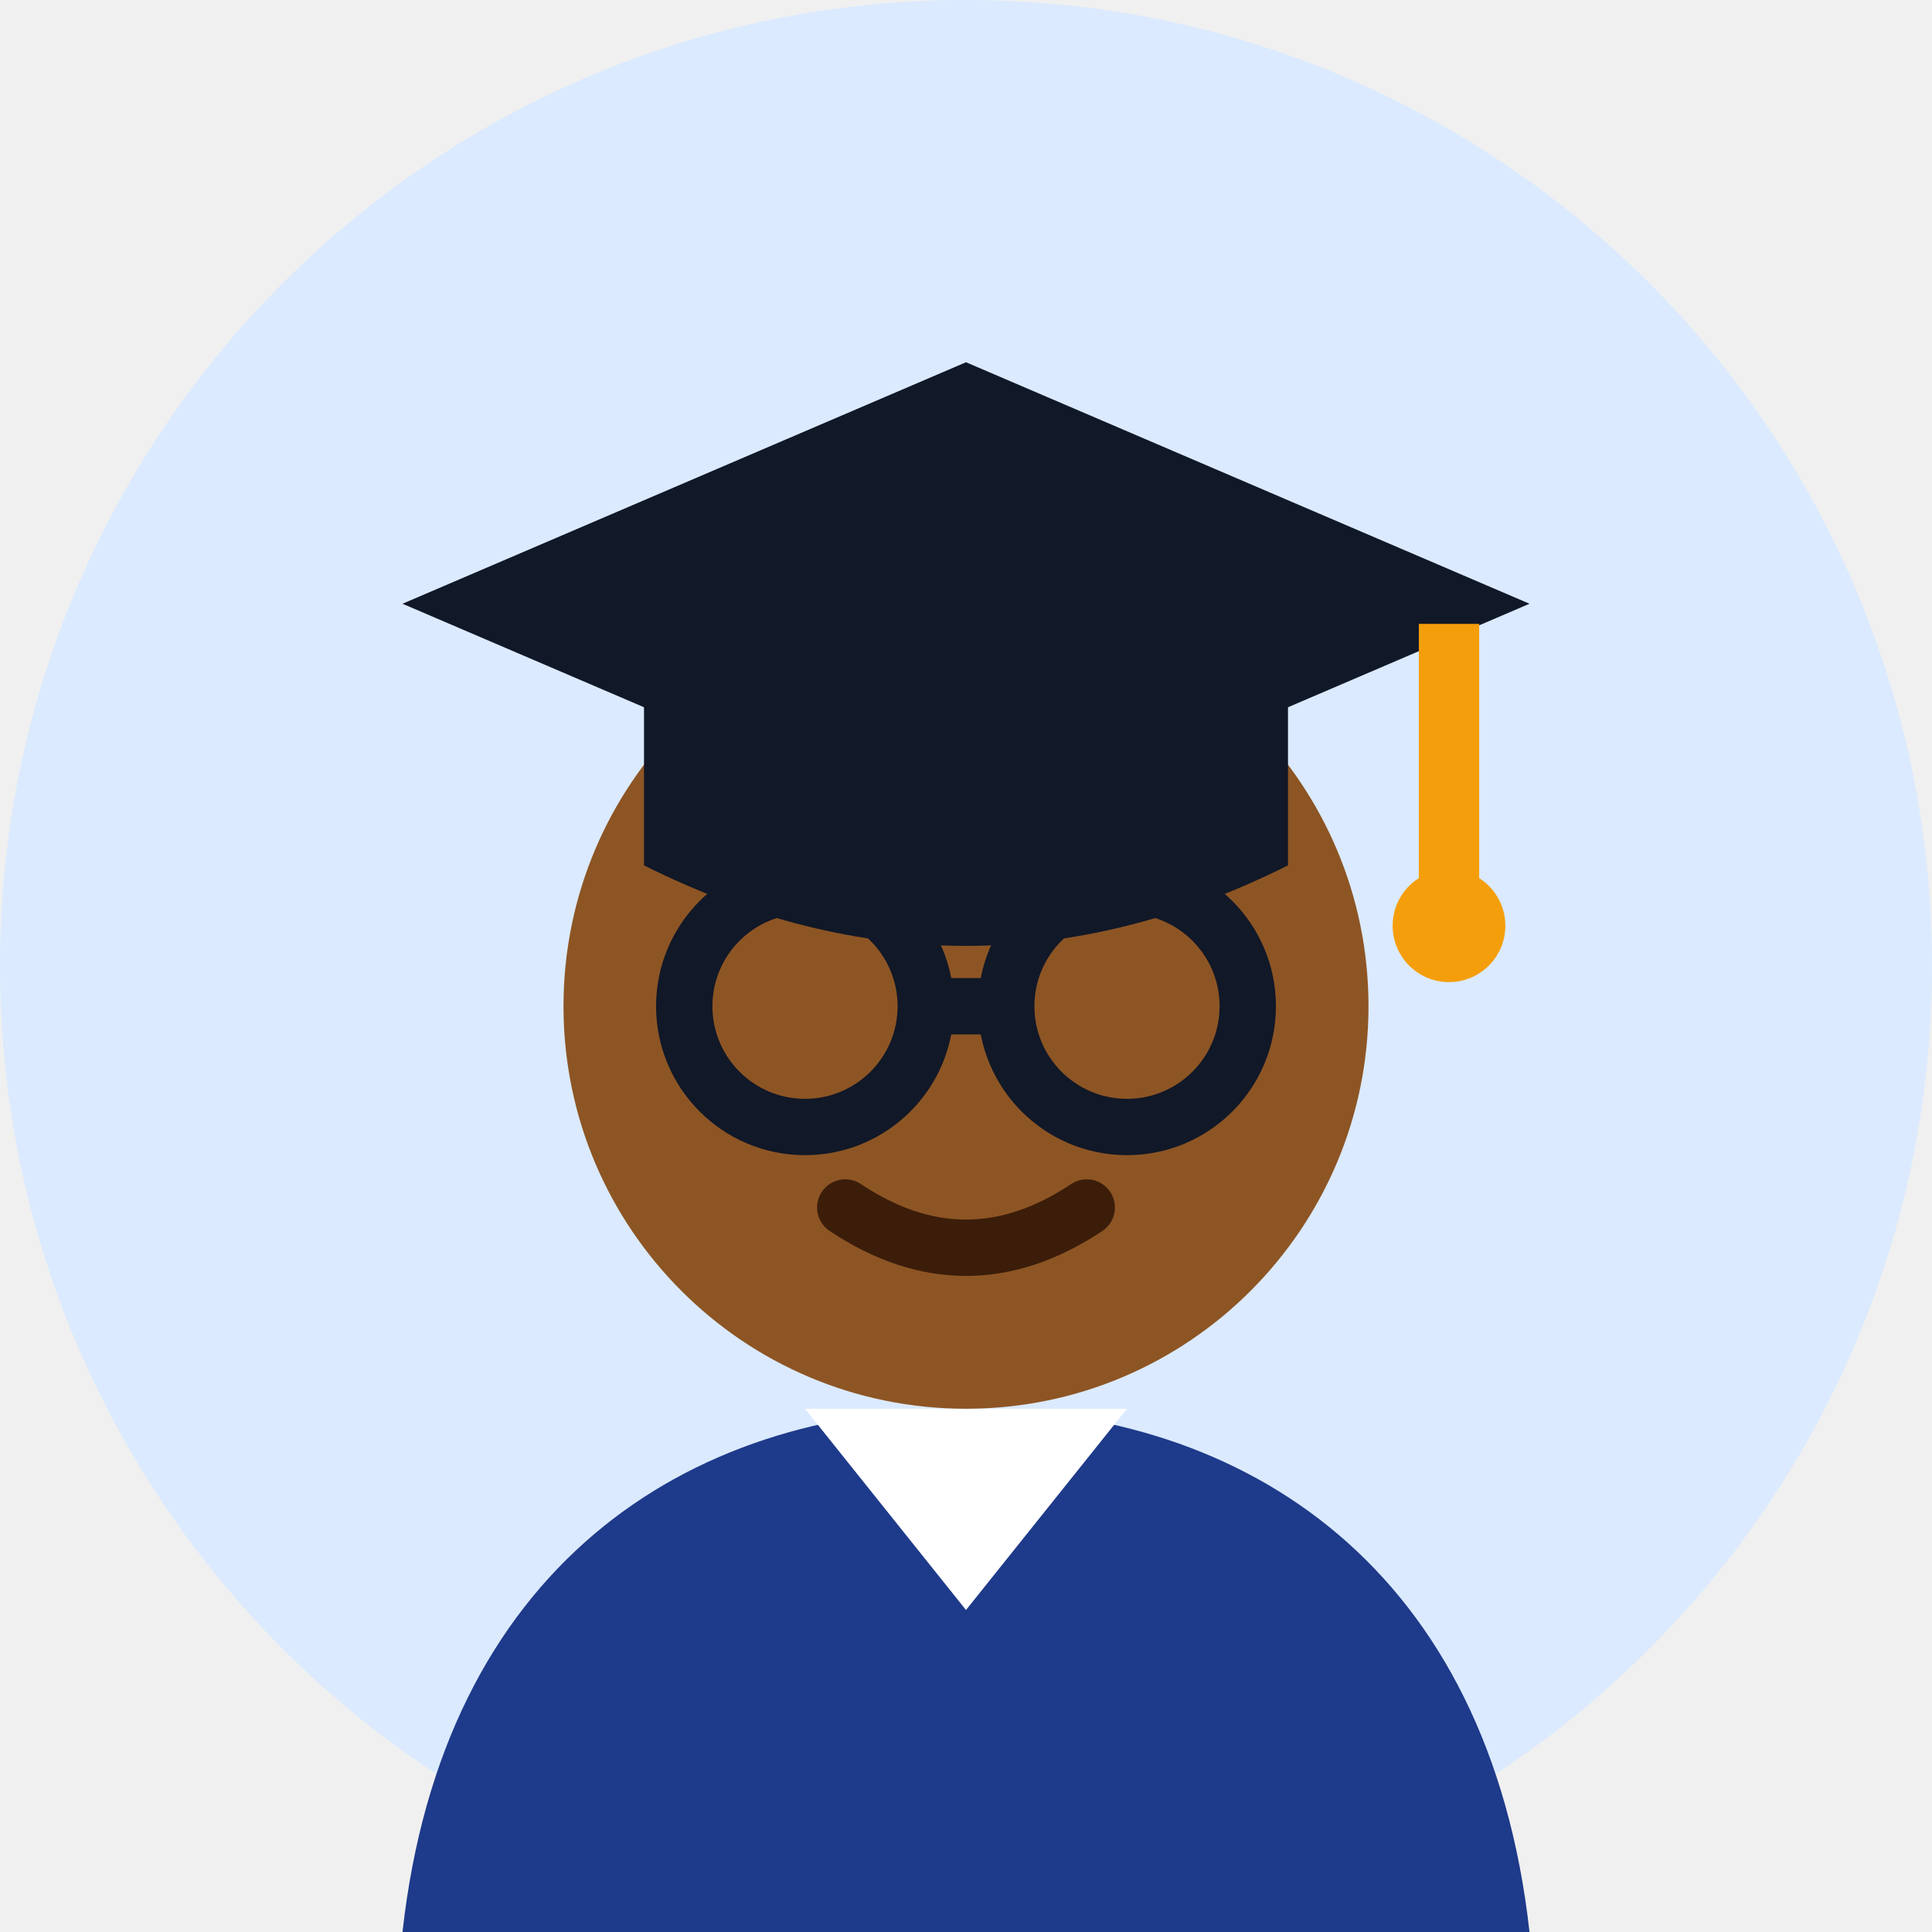
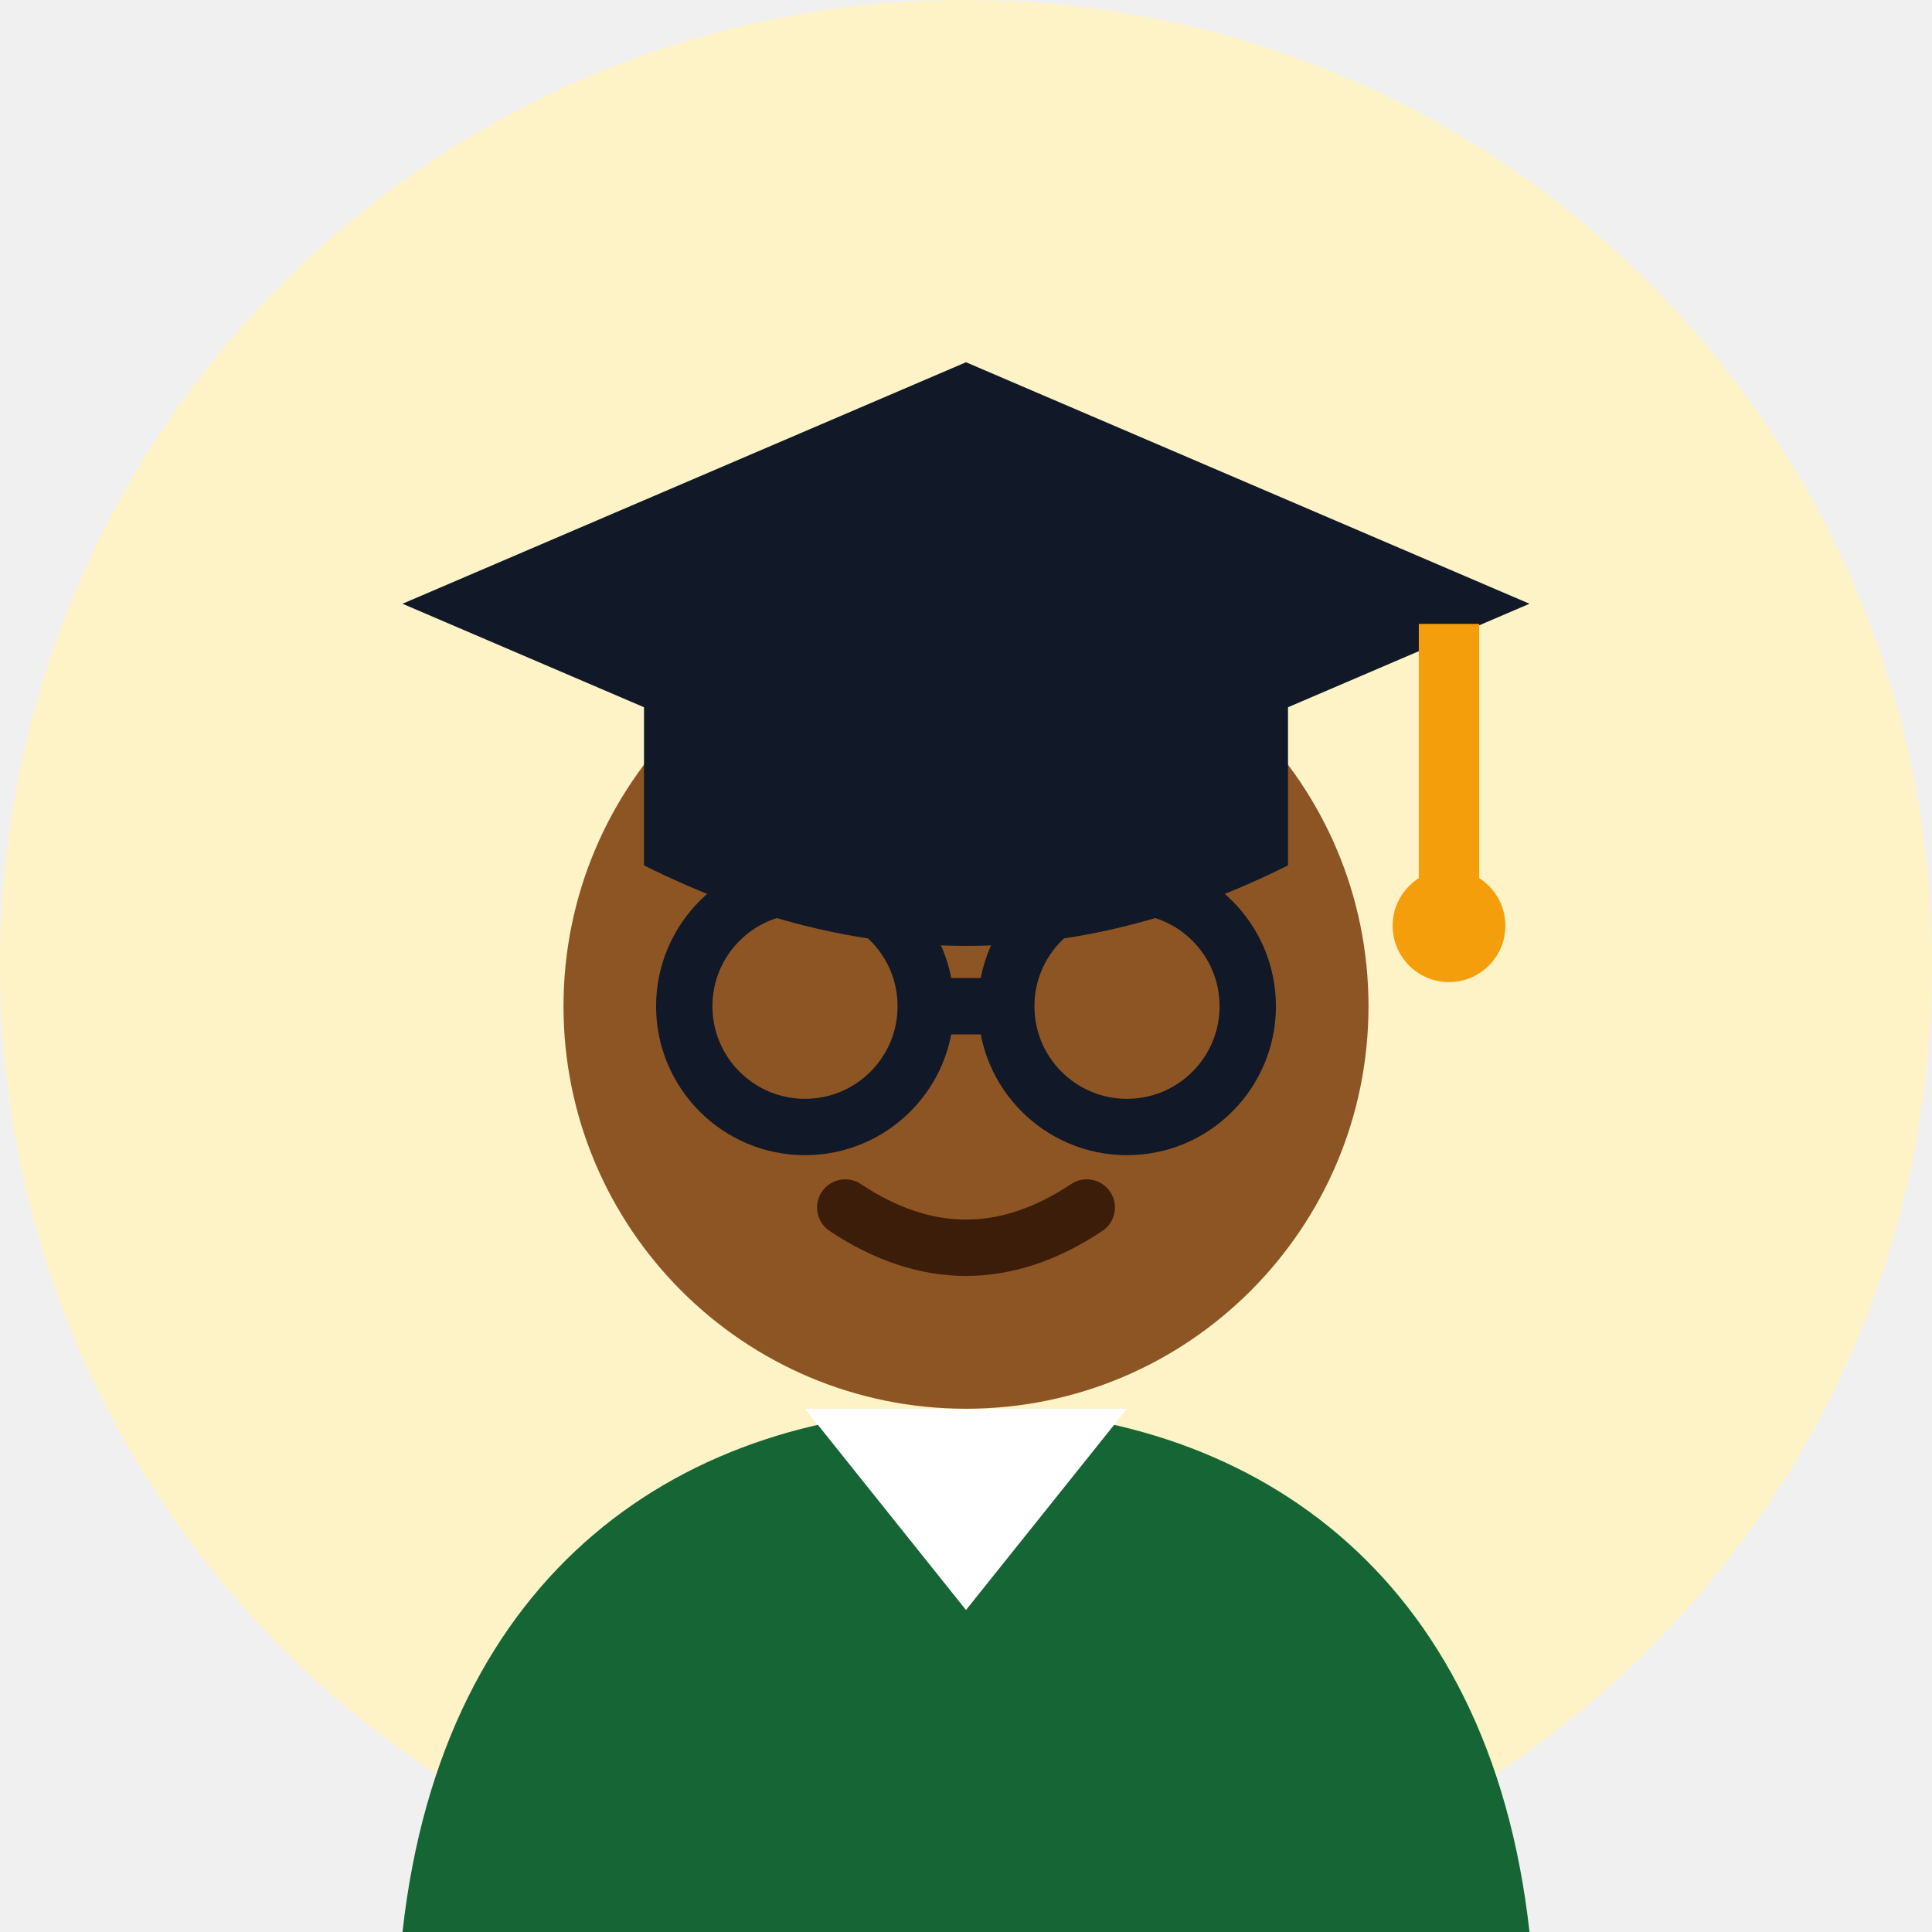
<svg xmlns="http://www.w3.org/2000/svg" viewBox="0 0 48 48" role="img" aria-label="Professeur LULU">
-   <circle cx="24" cy="24" r="24" fill="#dbeafe" />
-   <path d="M10 48c1-9 7-13 14-13s13 4 14 13z" fill="#1e3a8a" />
+   <circle cx="24" cy="24" r="24" fill="#fef3c7" />
+   <path d="M10 48c1-9 7-13 14-13s13 4 14 13z" fill="#166534" />
  <path d="M20 35l4 5 4-5z" fill="#ffffff" />
  <circle cx="24" cy="25" r="10" fill="#8d5524" />
  <circle cx="20" cy="25" r="3" fill="none" stroke="#111827" stroke-width="1.4" />
  <circle cx="28" cy="25" r="3" fill="none" stroke="#111827" stroke-width="1.4" />
  <path d="M23 25h2" stroke="#111827" stroke-width="1.4" />
  <path d="M21 30q3 2 6 0" fill="none" stroke="#3b1d0a" stroke-width="1.4" stroke-linecap="round" />
  <path d="M10 15l14-6 14 6-14 6z" fill="#111827" />
  <path d="M16 17.5v4q8 4 16 0v-4" fill="#111827" />
  <path d="M36 15.5v7" stroke="#f59e0b" stroke-width="1.5" />
  <circle cx="36" cy="23" r="1.4" fill="#f59e0b" />
</svg>
